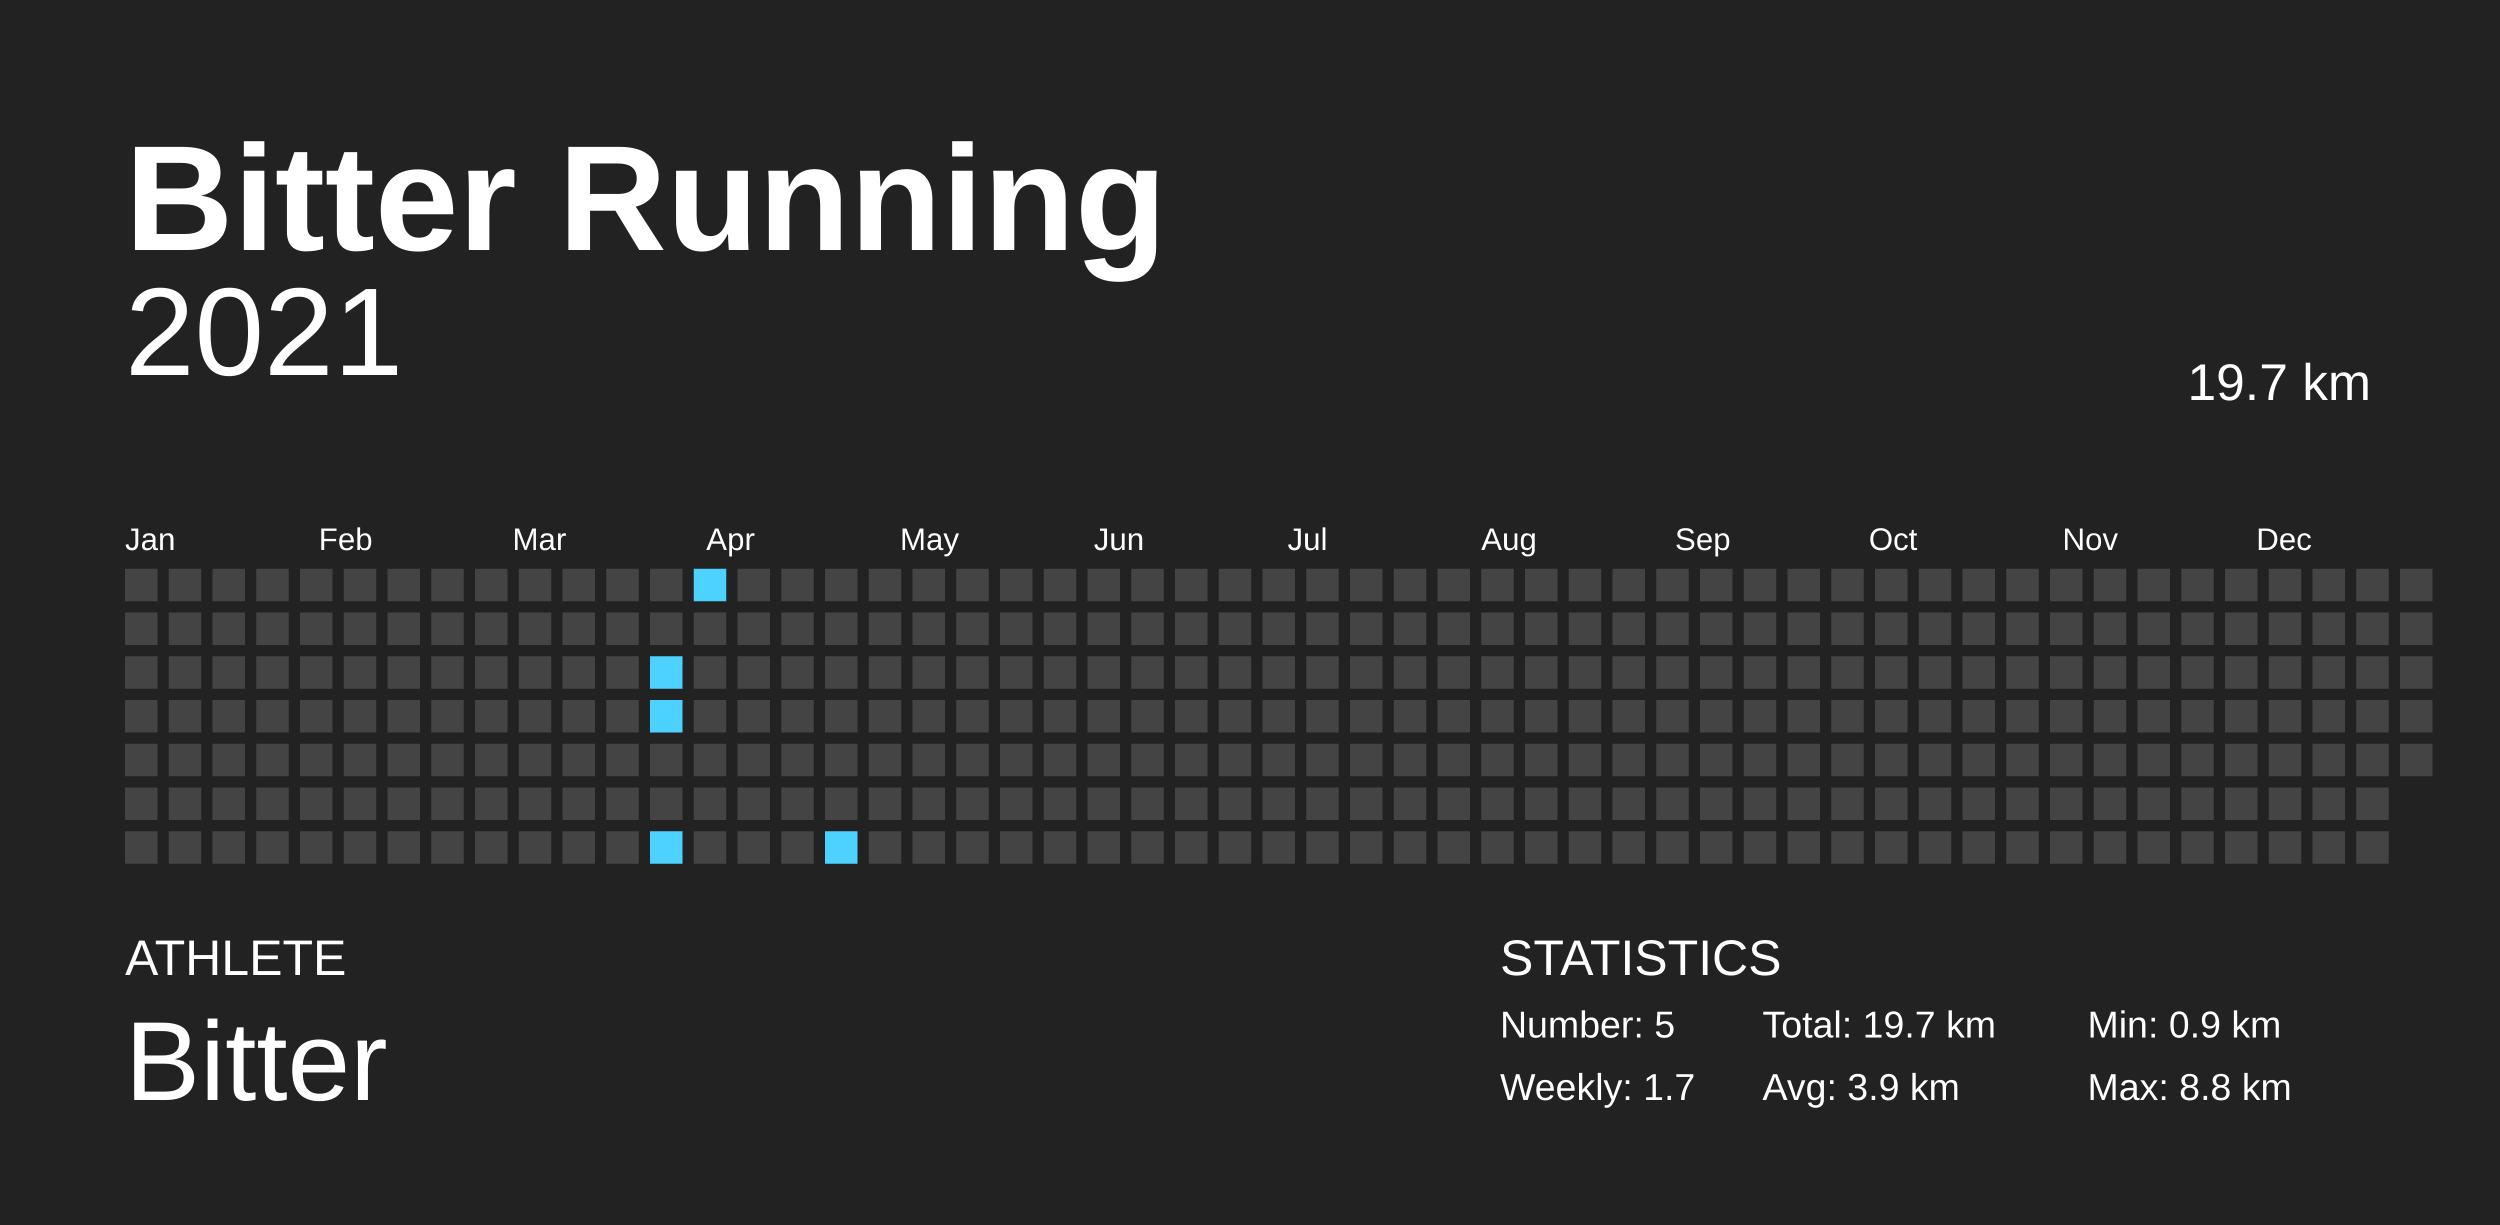
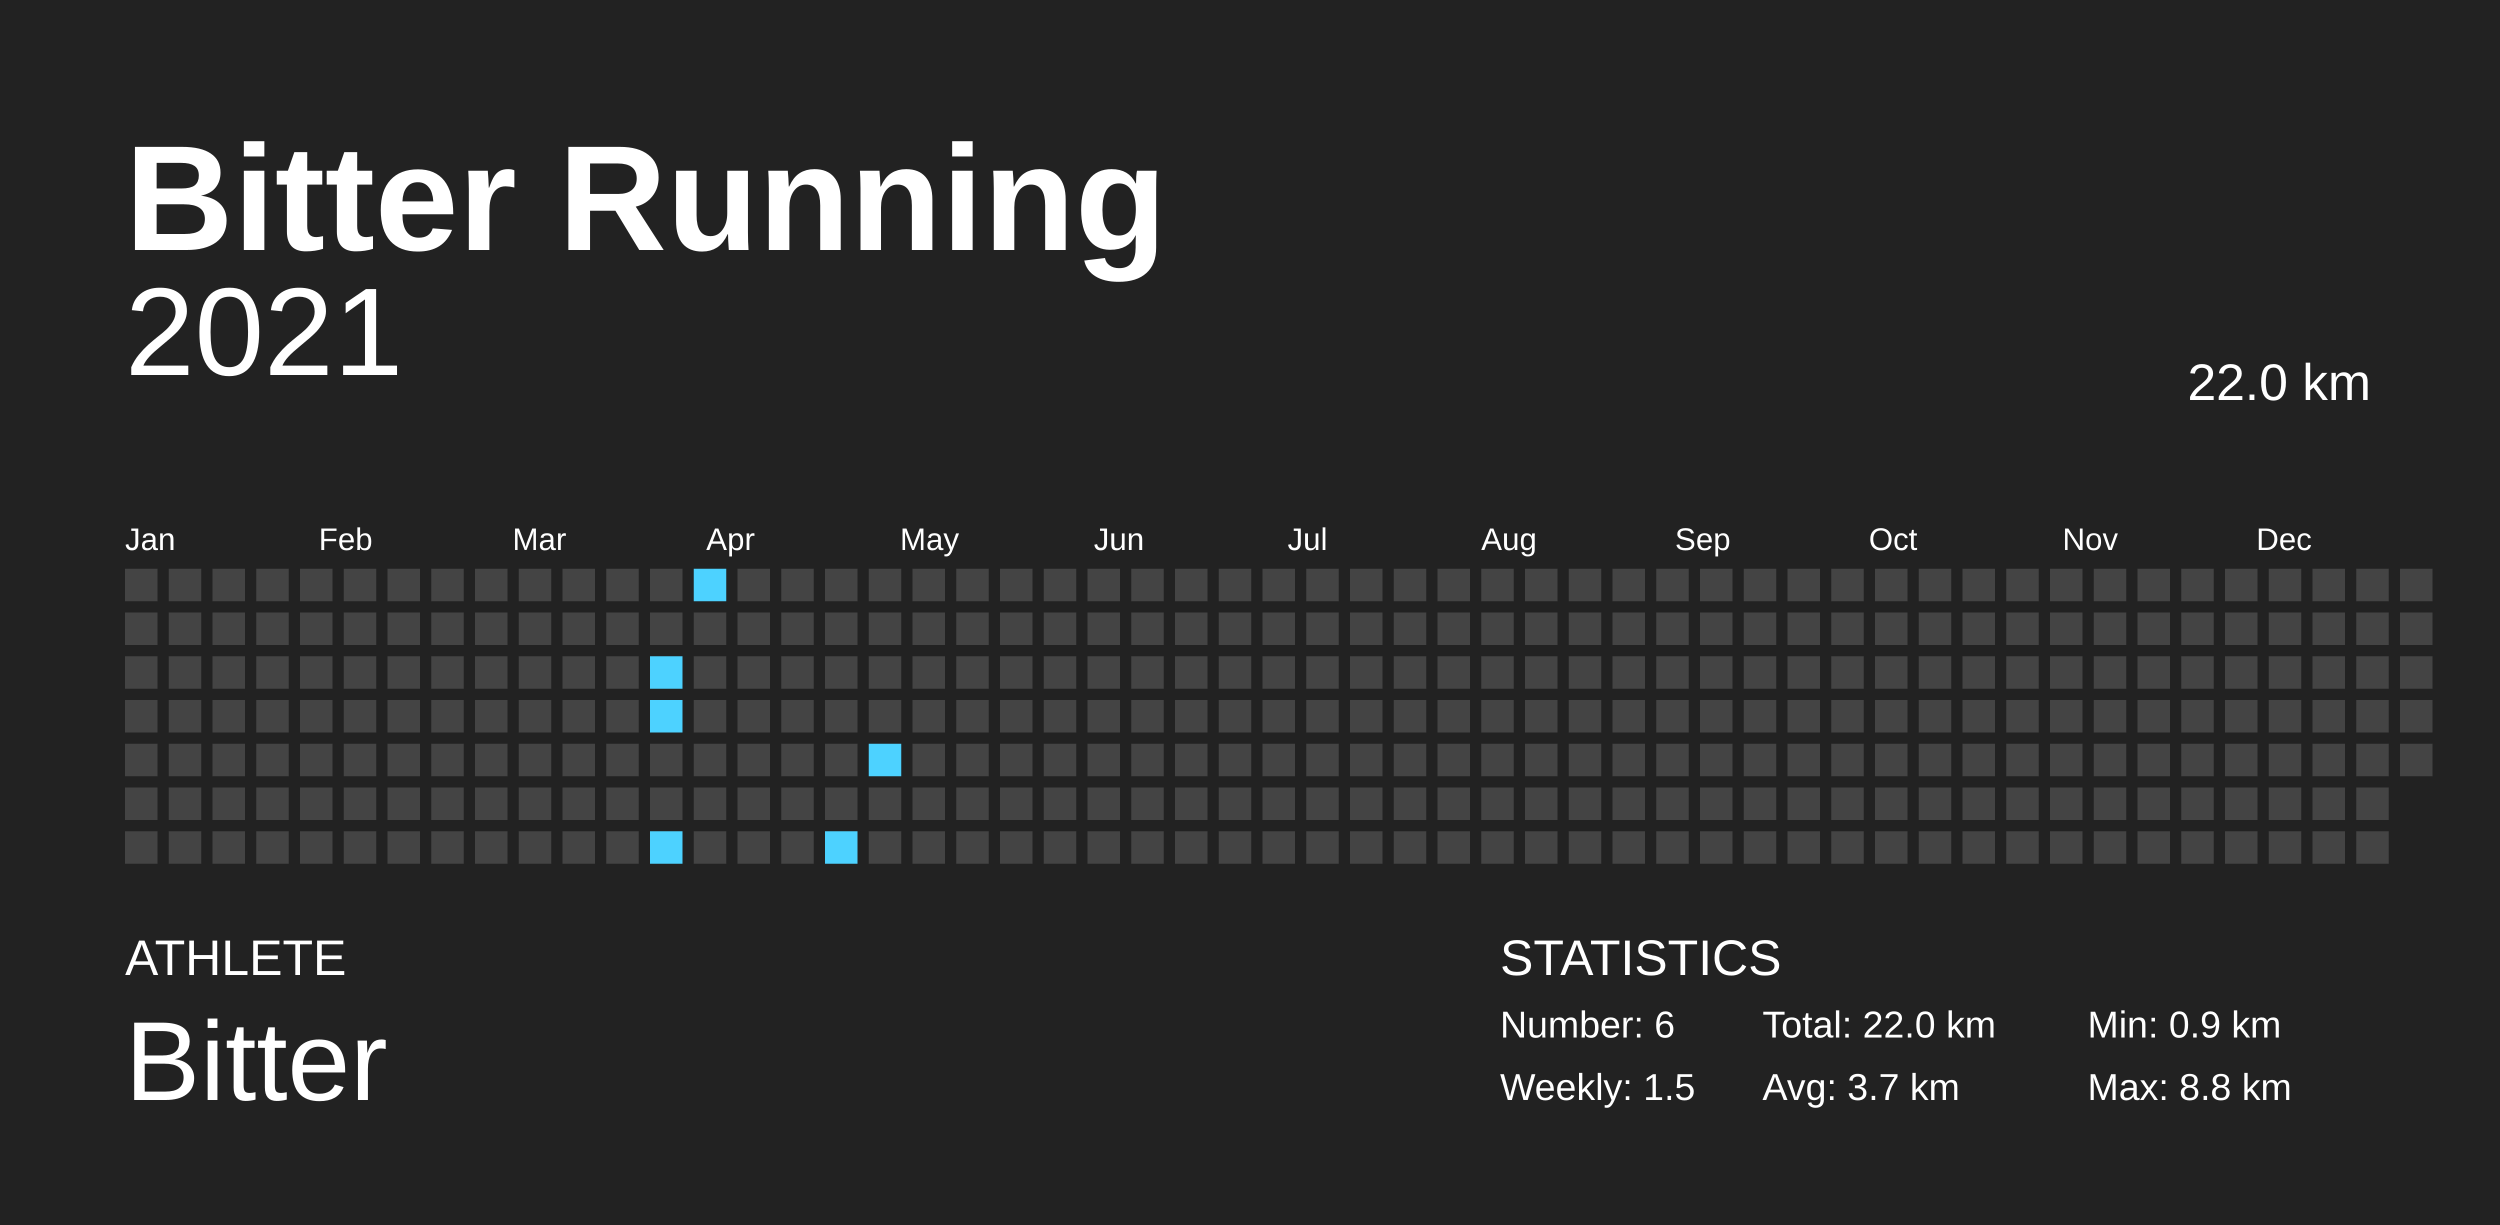
<svg xmlns="http://www.w3.org/2000/svg" baseProfile="full" height="98mm" version="1.1" viewBox="0,0,200,98" width="200mm">
  <defs />
  <rect fill="#222222" height="98" width="200" x="0" y="0" />
  <text fill="#FFFFFF" style="font-size:12px; font-family:Arial; font-weight:bold;" x="10" y="20">Bitter Running</text>
  <text fill="#FFFFFF" style="font-size:4px; font-family:Arial" x="10" y="78">ATHLETE</text>
  <text fill="#FFFFFF" style="font-size:9px; font-family:Arial" x="10" y="88">Bitter</text>
  <text fill="#FFFFFF" style="font-size:4px; font-family:Arial" x="120" y="78">STATISTICS</text>
-   <text fill="#FFFFFF" style="font-size:3px; font-family:Arial" x="120" y="83">Number: 5</text>
-   <text fill="#FFFFFF" style="font-size:3px; font-family:Arial" x="120" y="88">Weekly: 1.7</text>
-   <text fill="#FFFFFF" style="font-size:3px; font-family:Arial" x="141" y="83">Total: 19.7 km</text>
-   <text fill="#FFFFFF" style="font-size:3px; font-family:Arial" x="141" y="88">Avg: 3.9 km</text>
+   <text fill="#FFFFFF" style="font-size:3px; font-family:Arial" x="120" y="83">Number: 6</text>
+   <text fill="#FFFFFF" style="font-size:3px; font-family:Arial" x="120" y="88">Weekly: 1.5</text>
+   <text fill="#FFFFFF" style="font-size:3px; font-family:Arial" x="141" y="83">Total: 22.0 km</text>
+   <text fill="#FFFFFF" style="font-size:3px; font-family:Arial" x="141" y="88">Avg: 3.7 km</text>
  <text fill="#FFFFFF" style="font-size:3px; font-family:Arial" x="167" y="83">Min: 0.9 km</text>
  <text fill="#FFFFFF" style="font-size:3px; font-family:Arial" x="167" y="88">Max: 8.8 km</text>
  <text alignment-baseline="hanging" fill="#FFFFFF" style="font-size:10.0px; font-family:Arial;" x="10" y="30">2021</text>
-   <text alignment-baseline="hanging" fill="#FFFFFF" style="font-size:4.125px; font-family:Arial;" x="175" y="32">19.7 km</text>
+   <text alignment-baseline="hanging" fill="#FFFFFF" style="font-size:4.125px; font-family:Arial;" x="175" y="32">22.0 km</text>
  <text fill="#FFFFFF" style="font-size:2.5px; font-family:Arial" x="10.0" y="44">Jan</text>
  <text fill="#FFFFFF" style="font-size:2.5px; font-family:Arial" x="25.5" y="44">Feb</text>
  <text fill="#FFFFFF" style="font-size:2.5px; font-family:Arial" x="41.0" y="44">Mar</text>
  <text fill="#FFFFFF" style="font-size:2.5px; font-family:Arial" x="56.5" y="44">Apr</text>
  <text fill="#FFFFFF" style="font-size:2.5px; font-family:Arial" x="72.0" y="44">May</text>
  <text fill="#FFFFFF" style="font-size:2.5px; font-family:Arial" x="87.5" y="44">Jun</text>
  <text fill="#FFFFFF" style="font-size:2.5px; font-family:Arial" x="103.0" y="44">Jul</text>
  <text fill="#FFFFFF" style="font-size:2.5px; font-family:Arial" x="118.5" y="44">Aug</text>
  <text fill="#FFFFFF" style="font-size:2.5px; font-family:Arial" x="134.0" y="44">Sep</text>
  <text fill="#FFFFFF" style="font-size:2.5px; font-family:Arial" x="149.5" y="44">Oct</text>
  <text fill="#FFFFFF" style="font-size:2.5px; font-family:Arial" x="165.0" y="44">Nov</text>
  <text fill="#FFFFFF" style="font-size:2.5px; font-family:Arial" x="180.5" y="44">Dec</text>
  <rect fill="#444444" height="2.6" width="2.6" x="10.0" y="45.5" />
  <rect fill="#444444" height="2.6" width="2.6" x="10.0" y="49.0" />
  <rect fill="#444444" height="2.6" width="2.6" x="10.0" y="52.5" />
  <rect fill="#444444" height="2.6" width="2.6" x="10.0" y="56.0" />
  <rect fill="#444444" height="2.6" width="2.6" x="10.0" y="59.5" />
  <rect fill="#444444" height="2.6" width="2.6" x="10.0" y="63.0" />
  <rect fill="#444444" height="2.6" width="2.6" x="10.0" y="66.5" />
  <rect fill="#444444" height="2.6" width="2.6" x="13.5" y="45.5" />
  <rect fill="#444444" height="2.6" width="2.6" x="13.5" y="49.0" />
  <rect fill="#444444" height="2.6" width="2.6" x="13.5" y="52.5" />
  <rect fill="#444444" height="2.6" width="2.6" x="13.5" y="56.0" />
  <rect fill="#444444" height="2.6" width="2.6" x="13.5" y="59.5" />
  <rect fill="#444444" height="2.6" width="2.6" x="13.5" y="63.0" />
  <rect fill="#444444" height="2.6" width="2.6" x="13.5" y="66.5" />
  <rect fill="#444444" height="2.6" width="2.6" x="17.0" y="45.5" />
  <rect fill="#444444" height="2.6" width="2.6" x="17.0" y="49.0" />
  <rect fill="#444444" height="2.6" width="2.6" x="17.0" y="52.5" />
  <rect fill="#444444" height="2.6" width="2.6" x="17.0" y="56.0" />
  <rect fill="#444444" height="2.6" width="2.6" x="17.0" y="59.5" />
  <rect fill="#444444" height="2.6" width="2.6" x="17.0" y="63.0" />
  <rect fill="#444444" height="2.6" width="2.6" x="17.0" y="66.5" />
  <rect fill="#444444" height="2.6" width="2.6" x="20.5" y="45.5" />
  <rect fill="#444444" height="2.6" width="2.6" x="20.5" y="49.0" />
  <rect fill="#444444" height="2.6" width="2.6" x="20.5" y="52.5" />
  <rect fill="#444444" height="2.6" width="2.6" x="20.5" y="56.0" />
  <rect fill="#444444" height="2.6" width="2.6" x="20.5" y="59.5" />
  <rect fill="#444444" height="2.6" width="2.6" x="20.5" y="63.0" />
  <rect fill="#444444" height="2.6" width="2.6" x="20.5" y="66.5" />
  <rect fill="#444444" height="2.6" width="2.6" x="24.0" y="45.5" />
  <rect fill="#444444" height="2.6" width="2.6" x="24.0" y="49.0" />
  <rect fill="#444444" height="2.6" width="2.6" x="24.0" y="52.5" />
  <rect fill="#444444" height="2.6" width="2.6" x="24.0" y="56.0" />
  <rect fill="#444444" height="2.6" width="2.6" x="24.0" y="59.5" />
  <rect fill="#444444" height="2.6" width="2.6" x="24.0" y="63.0" />
  <rect fill="#444444" height="2.6" width="2.6" x="24.0" y="66.5" />
  <rect fill="#444444" height="2.6" width="2.6" x="27.5" y="45.5" />
  <rect fill="#444444" height="2.6" width="2.6" x="27.5" y="49.0" />
  <rect fill="#444444" height="2.6" width="2.6" x="27.5" y="52.5" />
  <rect fill="#444444" height="2.6" width="2.6" x="27.5" y="56.0" />
  <rect fill="#444444" height="2.6" width="2.6" x="27.5" y="59.5" />
  <rect fill="#444444" height="2.6" width="2.6" x="27.5" y="63.0" />
  <rect fill="#444444" height="2.6" width="2.6" x="27.5" y="66.5" />
  <rect fill="#444444" height="2.6" width="2.6" x="31.0" y="45.5" />
  <rect fill="#444444" height="2.6" width="2.6" x="31.0" y="49.0" />
  <rect fill="#444444" height="2.6" width="2.6" x="31.0" y="52.5" />
  <rect fill="#444444" height="2.6" width="2.6" x="31.0" y="56.0" />
  <rect fill="#444444" height="2.6" width="2.6" x="31.0" y="59.5" />
  <rect fill="#444444" height="2.6" width="2.6" x="31.0" y="63.0" />
  <rect fill="#444444" height="2.6" width="2.6" x="31.0" y="66.5" />
  <rect fill="#444444" height="2.6" width="2.6" x="34.5" y="45.5" />
  <rect fill="#444444" height="2.6" width="2.6" x="34.5" y="49.0" />
  <rect fill="#444444" height="2.6" width="2.6" x="34.5" y="52.5" />
  <rect fill="#444444" height="2.6" width="2.6" x="34.5" y="56.0" />
  <rect fill="#444444" height="2.6" width="2.6" x="34.5" y="59.5" />
  <rect fill="#444444" height="2.6" width="2.6" x="34.5" y="63.0" />
  <rect fill="#444444" height="2.6" width="2.6" x="34.5" y="66.5" />
  <rect fill="#444444" height="2.6" width="2.6" x="38.0" y="45.5" />
  <rect fill="#444444" height="2.6" width="2.6" x="38.0" y="49.0" />
  <rect fill="#444444" height="2.6" width="2.6" x="38.0" y="52.5" />
  <rect fill="#444444" height="2.6" width="2.6" x="38.0" y="56.0" />
  <rect fill="#444444" height="2.6" width="2.6" x="38.0" y="59.5" />
  <rect fill="#444444" height="2.6" width="2.6" x="38.0" y="63.0" />
  <rect fill="#444444" height="2.6" width="2.6" x="38.0" y="66.5" />
  <rect fill="#444444" height="2.6" width="2.6" x="41.5" y="45.5" />
  <rect fill="#444444" height="2.6" width="2.6" x="41.5" y="49.0" />
  <rect fill="#444444" height="2.6" width="2.6" x="41.5" y="52.5" />
  <rect fill="#444444" height="2.6" width="2.6" x="41.5" y="56.0" />
  <rect fill="#444444" height="2.6" width="2.6" x="41.5" y="59.5" />
  <rect fill="#444444" height="2.6" width="2.6" x="41.5" y="63.0" />
  <rect fill="#444444" height="2.6" width="2.6" x="41.5" y="66.5" />
  <rect fill="#444444" height="2.6" width="2.6" x="45.0" y="45.5" />
  <rect fill="#444444" height="2.6" width="2.6" x="45.0" y="49.0" />
  <rect fill="#444444" height="2.6" width="2.6" x="45.0" y="52.5" />
  <rect fill="#444444" height="2.6" width="2.6" x="45.0" y="56.0" />
  <rect fill="#444444" height="2.6" width="2.6" x="45.0" y="59.5" />
  <rect fill="#444444" height="2.6" width="2.6" x="45.0" y="63.0" />
  <rect fill="#444444" height="2.6" width="2.6" x="45.0" y="66.5" />
  <rect fill="#444444" height="2.6" width="2.6" x="48.5" y="45.5" />
  <rect fill="#444444" height="2.6" width="2.6" x="48.5" y="49.0" />
  <rect fill="#444444" height="2.6" width="2.6" x="48.5" y="52.5" />
  <rect fill="#444444" height="2.6" width="2.6" x="48.5" y="56.0" />
  <rect fill="#444444" height="2.6" width="2.6" x="48.5" y="59.5" />
  <rect fill="#444444" height="2.6" width="2.6" x="48.5" y="63.0" />
  <rect fill="#444444" height="2.6" width="2.6" x="48.5" y="66.5" />
  <rect fill="#444444" height="2.6" width="2.6" x="52.0" y="45.5" />
  <rect fill="#444444" height="2.6" width="2.6" x="52.0" y="49.0" />
  <rect fill="#4dd2ff" height="2.6" width="2.6" x="52.0" y="52.5" />
  <rect fill="#4dd2ff" height="2.6" width="2.6" x="52.0" y="56.0" />
  <rect fill="#444444" height="2.6" width="2.6" x="52.0" y="59.5" />
  <rect fill="#444444" height="2.6" width="2.6" x="52.0" y="63.0" />
  <rect fill="#4dd2ff" height="2.6" width="2.6" x="52.0" y="66.5" />
  <rect fill="#4dd2ff" height="2.6" width="2.6" x="55.5" y="45.5" />
  <rect fill="#444444" height="2.6" width="2.6" x="55.5" y="49.0" />
  <rect fill="#444444" height="2.6" width="2.6" x="55.5" y="52.5" />
  <rect fill="#444444" height="2.6" width="2.6" x="55.5" y="56.0" />
  <rect fill="#444444" height="2.6" width="2.6" x="55.5" y="59.5" />
  <rect fill="#444444" height="2.6" width="2.6" x="55.5" y="63.0" />
  <rect fill="#444444" height="2.6" width="2.6" x="55.5" y="66.5" />
  <rect fill="#444444" height="2.6" width="2.6" x="59.0" y="45.5" />
  <rect fill="#444444" height="2.6" width="2.6" x="59.0" y="49.0" />
  <rect fill="#444444" height="2.6" width="2.6" x="59.0" y="52.5" />
  <rect fill="#444444" height="2.6" width="2.6" x="59.0" y="56.0" />
  <rect fill="#444444" height="2.6" width="2.6" x="59.0" y="59.5" />
  <rect fill="#444444" height="2.6" width="2.6" x="59.0" y="63.0" />
  <rect fill="#444444" height="2.6" width="2.6" x="59.0" y="66.5" />
  <rect fill="#444444" height="2.6" width="2.6" x="62.5" y="45.5" />
  <rect fill="#444444" height="2.6" width="2.6" x="62.5" y="49.0" />
  <rect fill="#444444" height="2.6" width="2.6" x="62.5" y="52.5" />
  <rect fill="#444444" height="2.6" width="2.6" x="62.5" y="56.0" />
  <rect fill="#444444" height="2.6" width="2.6" x="62.5" y="59.5" />
  <rect fill="#444444" height="2.6" width="2.6" x="62.5" y="63.0" />
  <rect fill="#444444" height="2.6" width="2.6" x="62.5" y="66.5" />
  <rect fill="#444444" height="2.6" width="2.6" x="66.0" y="45.5" />
  <rect fill="#444444" height="2.6" width="2.6" x="66.0" y="49.0" />
  <rect fill="#444444" height="2.6" width="2.6" x="66.0" y="52.5" />
  <rect fill="#444444" height="2.6" width="2.6" x="66.0" y="56.0" />
  <rect fill="#444444" height="2.6" width="2.6" x="66.0" y="59.5" />
  <rect fill="#444444" height="2.6" width="2.6" x="66.0" y="63.0" />
  <rect fill="#4dd2ff" height="2.6" width="2.6" x="66.0" y="66.5" />
  <rect fill="#444444" height="2.6" width="2.6" x="69.5" y="45.5" />
  <rect fill="#444444" height="2.6" width="2.6" x="69.5" y="49.0" />
  <rect fill="#444444" height="2.6" width="2.6" x="69.5" y="52.5" />
  <rect fill="#444444" height="2.6" width="2.6" x="69.5" y="56.0" />
-   <rect fill="#444444" height="2.6" width="2.6" x="69.5" y="59.5" />
+   <rect fill="#4dd2ff" height="2.6" width="2.6" x="69.5" y="59.5" />
  <rect fill="#444444" height="2.6" width="2.6" x="69.5" y="63.0" />
  <rect fill="#444444" height="2.6" width="2.6" x="69.5" y="66.5" />
  <rect fill="#444444" height="2.6" width="2.6" x="73.0" y="45.5" />
  <rect fill="#444444" height="2.6" width="2.6" x="73.0" y="49.0" />
  <rect fill="#444444" height="2.6" width="2.6" x="73.0" y="52.5" />
  <rect fill="#444444" height="2.6" width="2.6" x="73.0" y="56.0" />
  <rect fill="#444444" height="2.6" width="2.6" x="73.0" y="59.5" />
  <rect fill="#444444" height="2.6" width="2.6" x="73.0" y="63.0" />
  <rect fill="#444444" height="2.6" width="2.6" x="73.0" y="66.5" />
  <rect fill="#444444" height="2.6" width="2.6" x="76.5" y="45.5" />
  <rect fill="#444444" height="2.6" width="2.6" x="76.5" y="49.0" />
  <rect fill="#444444" height="2.6" width="2.6" x="76.5" y="52.5" />
  <rect fill="#444444" height="2.6" width="2.6" x="76.5" y="56.0" />
  <rect fill="#444444" height="2.6" width="2.6" x="76.5" y="59.5" />
  <rect fill="#444444" height="2.6" width="2.6" x="76.5" y="63.0" />
  <rect fill="#444444" height="2.6" width="2.6" x="76.5" y="66.5" />
  <rect fill="#444444" height="2.6" width="2.6" x="80.0" y="45.5" />
  <rect fill="#444444" height="2.6" width="2.6" x="80.0" y="49.0" />
  <rect fill="#444444" height="2.6" width="2.6" x="80.0" y="52.5" />
  <rect fill="#444444" height="2.6" width="2.6" x="80.0" y="56.0" />
  <rect fill="#444444" height="2.6" width="2.6" x="80.0" y="59.5" />
  <rect fill="#444444" height="2.6" width="2.6" x="80.0" y="63.0" />
  <rect fill="#444444" height="2.6" width="2.6" x="80.0" y="66.5" />
  <rect fill="#444444" height="2.6" width="2.6" x="83.5" y="45.5" />
  <rect fill="#444444" height="2.6" width="2.6" x="83.5" y="49.0" />
  <rect fill="#444444" height="2.6" width="2.6" x="83.5" y="52.5" />
  <rect fill="#444444" height="2.6" width="2.6" x="83.5" y="56.0" />
  <rect fill="#444444" height="2.6" width="2.6" x="83.5" y="59.5" />
  <rect fill="#444444" height="2.6" width="2.6" x="83.5" y="63.0" />
  <rect fill="#444444" height="2.6" width="2.6" x="83.5" y="66.5" />
  <rect fill="#444444" height="2.6" width="2.6" x="87.0" y="45.5" />
  <rect fill="#444444" height="2.6" width="2.6" x="87.0" y="49.0" />
  <rect fill="#444444" height="2.6" width="2.6" x="87.0" y="52.5" />
  <rect fill="#444444" height="2.6" width="2.6" x="87.0" y="56.0" />
  <rect fill="#444444" height="2.6" width="2.6" x="87.0" y="59.5" />
  <rect fill="#444444" height="2.6" width="2.6" x="87.0" y="63.0" />
  <rect fill="#444444" height="2.6" width="2.6" x="87.0" y="66.5" />
  <rect fill="#444444" height="2.6" width="2.6" x="90.5" y="45.5" />
  <rect fill="#444444" height="2.6" width="2.6" x="90.5" y="49.0" />
  <rect fill="#444444" height="2.6" width="2.6" x="90.5" y="52.5" />
  <rect fill="#444444" height="2.6" width="2.6" x="90.5" y="56.0" />
  <rect fill="#444444" height="2.6" width="2.6" x="90.5" y="59.5" />
  <rect fill="#444444" height="2.6" width="2.6" x="90.5" y="63.0" />
  <rect fill="#444444" height="2.6" width="2.6" x="90.5" y="66.5" />
  <rect fill="#444444" height="2.6" width="2.6" x="94.0" y="45.5" />
  <rect fill="#444444" height="2.6" width="2.6" x="94.0" y="49.0" />
  <rect fill="#444444" height="2.6" width="2.6" x="94.0" y="52.5" />
  <rect fill="#444444" height="2.6" width="2.6" x="94.0" y="56.0" />
  <rect fill="#444444" height="2.6" width="2.6" x="94.0" y="59.5" />
  <rect fill="#444444" height="2.6" width="2.6" x="94.0" y="63.0" />
  <rect fill="#444444" height="2.6" width="2.6" x="94.0" y="66.5" />
  <rect fill="#444444" height="2.6" width="2.6" x="97.5" y="45.5" />
  <rect fill="#444444" height="2.6" width="2.6" x="97.5" y="49.0" />
  <rect fill="#444444" height="2.6" width="2.6" x="97.5" y="52.5" />
  <rect fill="#444444" height="2.6" width="2.6" x="97.5" y="56.0" />
  <rect fill="#444444" height="2.6" width="2.6" x="97.5" y="59.5" />
  <rect fill="#444444" height="2.6" width="2.6" x="97.5" y="63.0" />
  <rect fill="#444444" height="2.6" width="2.6" x="97.5" y="66.5" />
  <rect fill="#444444" height="2.6" width="2.6" x="101.0" y="45.5" />
  <rect fill="#444444" height="2.6" width="2.6" x="101.0" y="49.0" />
  <rect fill="#444444" height="2.6" width="2.6" x="101.0" y="52.5" />
  <rect fill="#444444" height="2.6" width="2.6" x="101.0" y="56.0" />
  <rect fill="#444444" height="2.6" width="2.6" x="101.0" y="59.5" />
  <rect fill="#444444" height="2.6" width="2.6" x="101.0" y="63.0" />
  <rect fill="#444444" height="2.6" width="2.6" x="101.0" y="66.5" />
  <rect fill="#444444" height="2.6" width="2.6" x="104.5" y="45.5" />
  <rect fill="#444444" height="2.6" width="2.6" x="104.5" y="49.0" />
  <rect fill="#444444" height="2.6" width="2.6" x="104.5" y="52.5" />
  <rect fill="#444444" height="2.6" width="2.6" x="104.5" y="56.0" />
  <rect fill="#444444" height="2.6" width="2.6" x="104.5" y="59.5" />
  <rect fill="#444444" height="2.6" width="2.6" x="104.5" y="63.0" />
  <rect fill="#444444" height="2.6" width="2.6" x="104.5" y="66.5" />
  <rect fill="#444444" height="2.6" width="2.6" x="108.0" y="45.5" />
  <rect fill="#444444" height="2.6" width="2.6" x="108.0" y="49.0" />
  <rect fill="#444444" height="2.6" width="2.6" x="108.0" y="52.5" />
  <rect fill="#444444" height="2.6" width="2.6" x="108.0" y="56.0" />
  <rect fill="#444444" height="2.6" width="2.6" x="108.0" y="59.5" />
  <rect fill="#444444" height="2.6" width="2.6" x="108.0" y="63.0" />
  <rect fill="#444444" height="2.6" width="2.6" x="108.0" y="66.5" />
  <rect fill="#444444" height="2.6" width="2.6" x="111.5" y="45.5" />
  <rect fill="#444444" height="2.6" width="2.6" x="111.5" y="49.0" />
  <rect fill="#444444" height="2.6" width="2.6" x="111.5" y="52.5" />
  <rect fill="#444444" height="2.6" width="2.6" x="111.5" y="56.0" />
  <rect fill="#444444" height="2.6" width="2.6" x="111.5" y="59.5" />
  <rect fill="#444444" height="2.6" width="2.6" x="111.5" y="63.0" />
  <rect fill="#444444" height="2.6" width="2.6" x="111.5" y="66.5" />
  <rect fill="#444444" height="2.6" width="2.6" x="115.0" y="45.5" />
  <rect fill="#444444" height="2.6" width="2.6" x="115.0" y="49.0" />
  <rect fill="#444444" height="2.6" width="2.6" x="115.0" y="52.5" />
  <rect fill="#444444" height="2.6" width="2.6" x="115.0" y="56.0" />
  <rect fill="#444444" height="2.6" width="2.6" x="115.0" y="59.5" />
  <rect fill="#444444" height="2.6" width="2.6" x="115.0" y="63.0" />
  <rect fill="#444444" height="2.6" width="2.6" x="115.0" y="66.5" />
  <rect fill="#444444" height="2.6" width="2.6" x="118.5" y="45.5" />
  <rect fill="#444444" height="2.6" width="2.6" x="118.5" y="49.0" />
  <rect fill="#444444" height="2.6" width="2.6" x="118.5" y="52.5" />
  <rect fill="#444444" height="2.6" width="2.6" x="118.5" y="56.0" />
  <rect fill="#444444" height="2.6" width="2.6" x="118.5" y="59.5" />
  <rect fill="#444444" height="2.6" width="2.6" x="118.5" y="63.0" />
  <rect fill="#444444" height="2.6" width="2.6" x="118.5" y="66.5" />
  <rect fill="#444444" height="2.6" width="2.6" x="122.0" y="45.5" />
  <rect fill="#444444" height="2.6" width="2.6" x="122.0" y="49.0" />
  <rect fill="#444444" height="2.6" width="2.6" x="122.0" y="52.5" />
  <rect fill="#444444" height="2.6" width="2.6" x="122.0" y="56.0" />
  <rect fill="#444444" height="2.6" width="2.6" x="122.0" y="59.5" />
  <rect fill="#444444" height="2.6" width="2.6" x="122.0" y="63.0" />
  <rect fill="#444444" height="2.6" width="2.6" x="122.0" y="66.5" />
  <rect fill="#444444" height="2.6" width="2.6" x="125.5" y="45.5" />
  <rect fill="#444444" height="2.6" width="2.6" x="125.5" y="49.0" />
  <rect fill="#444444" height="2.6" width="2.6" x="125.5" y="52.5" />
  <rect fill="#444444" height="2.6" width="2.6" x="125.5" y="56.0" />
  <rect fill="#444444" height="2.6" width="2.6" x="125.5" y="59.5" />
  <rect fill="#444444" height="2.6" width="2.6" x="125.5" y="63.0" />
  <rect fill="#444444" height="2.6" width="2.6" x="125.5" y="66.5" />
  <rect fill="#444444" height="2.6" width="2.6" x="129.0" y="45.5" />
  <rect fill="#444444" height="2.6" width="2.6" x="129.0" y="49.0" />
  <rect fill="#444444" height="2.6" width="2.6" x="129.0" y="52.5" />
  <rect fill="#444444" height="2.6" width="2.6" x="129.0" y="56.0" />
  <rect fill="#444444" height="2.6" width="2.6" x="129.0" y="59.5" />
  <rect fill="#444444" height="2.6" width="2.6" x="129.0" y="63.0" />
  <rect fill="#444444" height="2.6" width="2.6" x="129.0" y="66.5" />
  <rect fill="#444444" height="2.6" width="2.6" x="132.5" y="45.5" />
  <rect fill="#444444" height="2.6" width="2.6" x="132.5" y="49.0" />
  <rect fill="#444444" height="2.6" width="2.6" x="132.5" y="52.5" />
  <rect fill="#444444" height="2.6" width="2.6" x="132.5" y="56.0" />
  <rect fill="#444444" height="2.6" width="2.6" x="132.5" y="59.5" />
  <rect fill="#444444" height="2.6" width="2.6" x="132.5" y="63.0" />
  <rect fill="#444444" height="2.6" width="2.6" x="132.5" y="66.5" />
  <rect fill="#444444" height="2.6" width="2.6" x="136.0" y="45.5" />
  <rect fill="#444444" height="2.6" width="2.6" x="136.0" y="49.0" />
  <rect fill="#444444" height="2.6" width="2.6" x="136.0" y="52.5" />
  <rect fill="#444444" height="2.6" width="2.6" x="136.0" y="56.0" />
  <rect fill="#444444" height="2.6" width="2.6" x="136.0" y="59.5" />
  <rect fill="#444444" height="2.6" width="2.6" x="136.0" y="63.0" />
  <rect fill="#444444" height="2.6" width="2.6" x="136.0" y="66.5" />
  <rect fill="#444444" height="2.6" width="2.6" x="139.5" y="45.5" />
  <rect fill="#444444" height="2.6" width="2.6" x="139.5" y="49.0" />
  <rect fill="#444444" height="2.6" width="2.6" x="139.5" y="52.5" />
  <rect fill="#444444" height="2.6" width="2.6" x="139.5" y="56.0" />
  <rect fill="#444444" height="2.6" width="2.6" x="139.5" y="59.5" />
  <rect fill="#444444" height="2.6" width="2.6" x="139.5" y="63.0" />
  <rect fill="#444444" height="2.6" width="2.6" x="139.5" y="66.5" />
  <rect fill="#444444" height="2.6" width="2.6" x="143.0" y="45.5" />
  <rect fill="#444444" height="2.6" width="2.6" x="143.0" y="49.0" />
  <rect fill="#444444" height="2.6" width="2.6" x="143.0" y="52.5" />
  <rect fill="#444444" height="2.6" width="2.6" x="143.0" y="56.0" />
  <rect fill="#444444" height="2.6" width="2.6" x="143.0" y="59.5" />
  <rect fill="#444444" height="2.6" width="2.6" x="143.0" y="63.0" />
  <rect fill="#444444" height="2.6" width="2.6" x="143.0" y="66.5" />
  <rect fill="#444444" height="2.6" width="2.6" x="146.5" y="45.5" />
  <rect fill="#444444" height="2.6" width="2.6" x="146.5" y="49.0" />
  <rect fill="#444444" height="2.6" width="2.6" x="146.5" y="52.5" />
  <rect fill="#444444" height="2.6" width="2.6" x="146.5" y="56.0" />
  <rect fill="#444444" height="2.6" width="2.6" x="146.5" y="59.5" />
  <rect fill="#444444" height="2.6" width="2.6" x="146.5" y="63.0" />
  <rect fill="#444444" height="2.6" width="2.6" x="146.5" y="66.5" />
  <rect fill="#444444" height="2.6" width="2.6" x="150.0" y="45.5" />
  <rect fill="#444444" height="2.6" width="2.6" x="150.0" y="49.0" />
  <rect fill="#444444" height="2.6" width="2.6" x="150.0" y="52.5" />
  <rect fill="#444444" height="2.6" width="2.6" x="150.0" y="56.0" />
  <rect fill="#444444" height="2.6" width="2.6" x="150.0" y="59.5" />
  <rect fill="#444444" height="2.6" width="2.6" x="150.0" y="63.0" />
  <rect fill="#444444" height="2.6" width="2.6" x="150.0" y="66.5" />
  <rect fill="#444444" height="2.6" width="2.6" x="153.5" y="45.5" />
  <rect fill="#444444" height="2.6" width="2.6" x="153.5" y="49.0" />
  <rect fill="#444444" height="2.6" width="2.6" x="153.5" y="52.5" />
  <rect fill="#444444" height="2.6" width="2.6" x="153.5" y="56.0" />
  <rect fill="#444444" height="2.6" width="2.6" x="153.5" y="59.5" />
  <rect fill="#444444" height="2.6" width="2.6" x="153.5" y="63.0" />
  <rect fill="#444444" height="2.6" width="2.6" x="153.5" y="66.5" />
  <rect fill="#444444" height="2.6" width="2.6" x="157.0" y="45.5" />
  <rect fill="#444444" height="2.6" width="2.6" x="157.0" y="49.0" />
  <rect fill="#444444" height="2.6" width="2.6" x="157.0" y="52.5" />
  <rect fill="#444444" height="2.6" width="2.6" x="157.0" y="56.0" />
  <rect fill="#444444" height="2.6" width="2.6" x="157.0" y="59.5" />
  <rect fill="#444444" height="2.6" width="2.6" x="157.0" y="63.0" />
  <rect fill="#444444" height="2.6" width="2.6" x="157.0" y="66.5" />
  <rect fill="#444444" height="2.6" width="2.6" x="160.5" y="45.5" />
  <rect fill="#444444" height="2.6" width="2.6" x="160.5" y="49.0" />
  <rect fill="#444444" height="2.6" width="2.6" x="160.5" y="52.5" />
  <rect fill="#444444" height="2.6" width="2.6" x="160.5" y="56.0" />
  <rect fill="#444444" height="2.6" width="2.6" x="160.5" y="59.5" />
  <rect fill="#444444" height="2.6" width="2.6" x="160.5" y="63.0" />
  <rect fill="#444444" height="2.6" width="2.6" x="160.5" y="66.5" />
  <rect fill="#444444" height="2.6" width="2.6" x="164.0" y="45.5" />
  <rect fill="#444444" height="2.6" width="2.6" x="164.0" y="49.0" />
  <rect fill="#444444" height="2.6" width="2.6" x="164.0" y="52.5" />
  <rect fill="#444444" height="2.6" width="2.6" x="164.0" y="56.0" />
  <rect fill="#444444" height="2.6" width="2.6" x="164.0" y="59.5" />
  <rect fill="#444444" height="2.6" width="2.6" x="164.0" y="63.0" />
  <rect fill="#444444" height="2.6" width="2.6" x="164.0" y="66.5" />
  <rect fill="#444444" height="2.6" width="2.6" x="167.5" y="45.5" />
  <rect fill="#444444" height="2.6" width="2.6" x="167.5" y="49.0" />
  <rect fill="#444444" height="2.6" width="2.6" x="167.5" y="52.5" />
  <rect fill="#444444" height="2.6" width="2.6" x="167.5" y="56.0" />
  <rect fill="#444444" height="2.6" width="2.6" x="167.5" y="59.5" />
  <rect fill="#444444" height="2.6" width="2.6" x="167.5" y="63.0" />
  <rect fill="#444444" height="2.6" width="2.6" x="167.5" y="66.5" />
  <rect fill="#444444" height="2.6" width="2.6" x="171.0" y="45.5" />
  <rect fill="#444444" height="2.6" width="2.6" x="171.0" y="49.0" />
  <rect fill="#444444" height="2.6" width="2.6" x="171.0" y="52.5" />
  <rect fill="#444444" height="2.6" width="2.6" x="171.0" y="56.0" />
  <rect fill="#444444" height="2.6" width="2.6" x="171.0" y="59.5" />
  <rect fill="#444444" height="2.6" width="2.6" x="171.0" y="63.0" />
  <rect fill="#444444" height="2.6" width="2.6" x="171.0" y="66.5" />
  <rect fill="#444444" height="2.6" width="2.6" x="174.5" y="45.5" />
  <rect fill="#444444" height="2.6" width="2.6" x="174.5" y="49.0" />
  <rect fill="#444444" height="2.6" width="2.6" x="174.5" y="52.5" />
  <rect fill="#444444" height="2.6" width="2.6" x="174.5" y="56.0" />
  <rect fill="#444444" height="2.6" width="2.6" x="174.5" y="59.5" />
  <rect fill="#444444" height="2.6" width="2.6" x="174.5" y="63.0" />
  <rect fill="#444444" height="2.6" width="2.6" x="174.5" y="66.5" />
  <rect fill="#444444" height="2.6" width="2.6" x="178.0" y="45.5" />
  <rect fill="#444444" height="2.6" width="2.6" x="178.0" y="49.0" />
  <rect fill="#444444" height="2.6" width="2.6" x="178.0" y="52.5" />
  <rect fill="#444444" height="2.6" width="2.6" x="178.0" y="56.0" />
  <rect fill="#444444" height="2.6" width="2.6" x="178.0" y="59.5" />
  <rect fill="#444444" height="2.6" width="2.6" x="178.0" y="63.0" />
  <rect fill="#444444" height="2.6" width="2.6" x="178.0" y="66.5" />
  <rect fill="#444444" height="2.6" width="2.6" x="181.5" y="45.5" />
  <rect fill="#444444" height="2.6" width="2.6" x="181.5" y="49.0" />
  <rect fill="#444444" height="2.6" width="2.6" x="181.5" y="52.5" />
  <rect fill="#444444" height="2.6" width="2.6" x="181.5" y="56.0" />
  <rect fill="#444444" height="2.6" width="2.6" x="181.5" y="59.5" />
  <rect fill="#444444" height="2.6" width="2.6" x="181.5" y="63.0" />
  <rect fill="#444444" height="2.6" width="2.6" x="181.5" y="66.5" />
  <rect fill="#444444" height="2.6" width="2.6" x="185.0" y="45.5" />
  <rect fill="#444444" height="2.6" width="2.6" x="185.0" y="49.0" />
  <rect fill="#444444" height="2.6" width="2.6" x="185.0" y="52.5" />
  <rect fill="#444444" height="2.6" width="2.6" x="185.0" y="56.0" />
  <rect fill="#444444" height="2.6" width="2.6" x="185.0" y="59.5" />
  <rect fill="#444444" height="2.6" width="2.6" x="185.0" y="63.0" />
  <rect fill="#444444" height="2.6" width="2.6" x="185.0" y="66.5" />
  <rect fill="#444444" height="2.6" width="2.6" x="188.5" y="45.5" />
  <rect fill="#444444" height="2.6" width="2.6" x="188.5" y="49.0" />
  <rect fill="#444444" height="2.6" width="2.6" x="188.5" y="52.5" />
  <rect fill="#444444" height="2.6" width="2.6" x="188.5" y="56.0" />
  <rect fill="#444444" height="2.6" width="2.6" x="188.5" y="59.5" />
  <rect fill="#444444" height="2.6" width="2.6" x="188.5" y="63.0" />
  <rect fill="#444444" height="2.6" width="2.6" x="188.5" y="66.5" />
  <rect fill="#444444" height="2.6" width="2.6" x="192.0" y="45.5" />
  <rect fill="#444444" height="2.6" width="2.6" x="192.0" y="49.0" />
  <rect fill="#444444" height="2.6" width="2.6" x="192.0" y="52.5" />
  <rect fill="#444444" height="2.6" width="2.6" x="192.0" y="56.0" />
  <rect fill="#444444" height="2.6" width="2.6" x="192.0" y="59.5" />
</svg>
